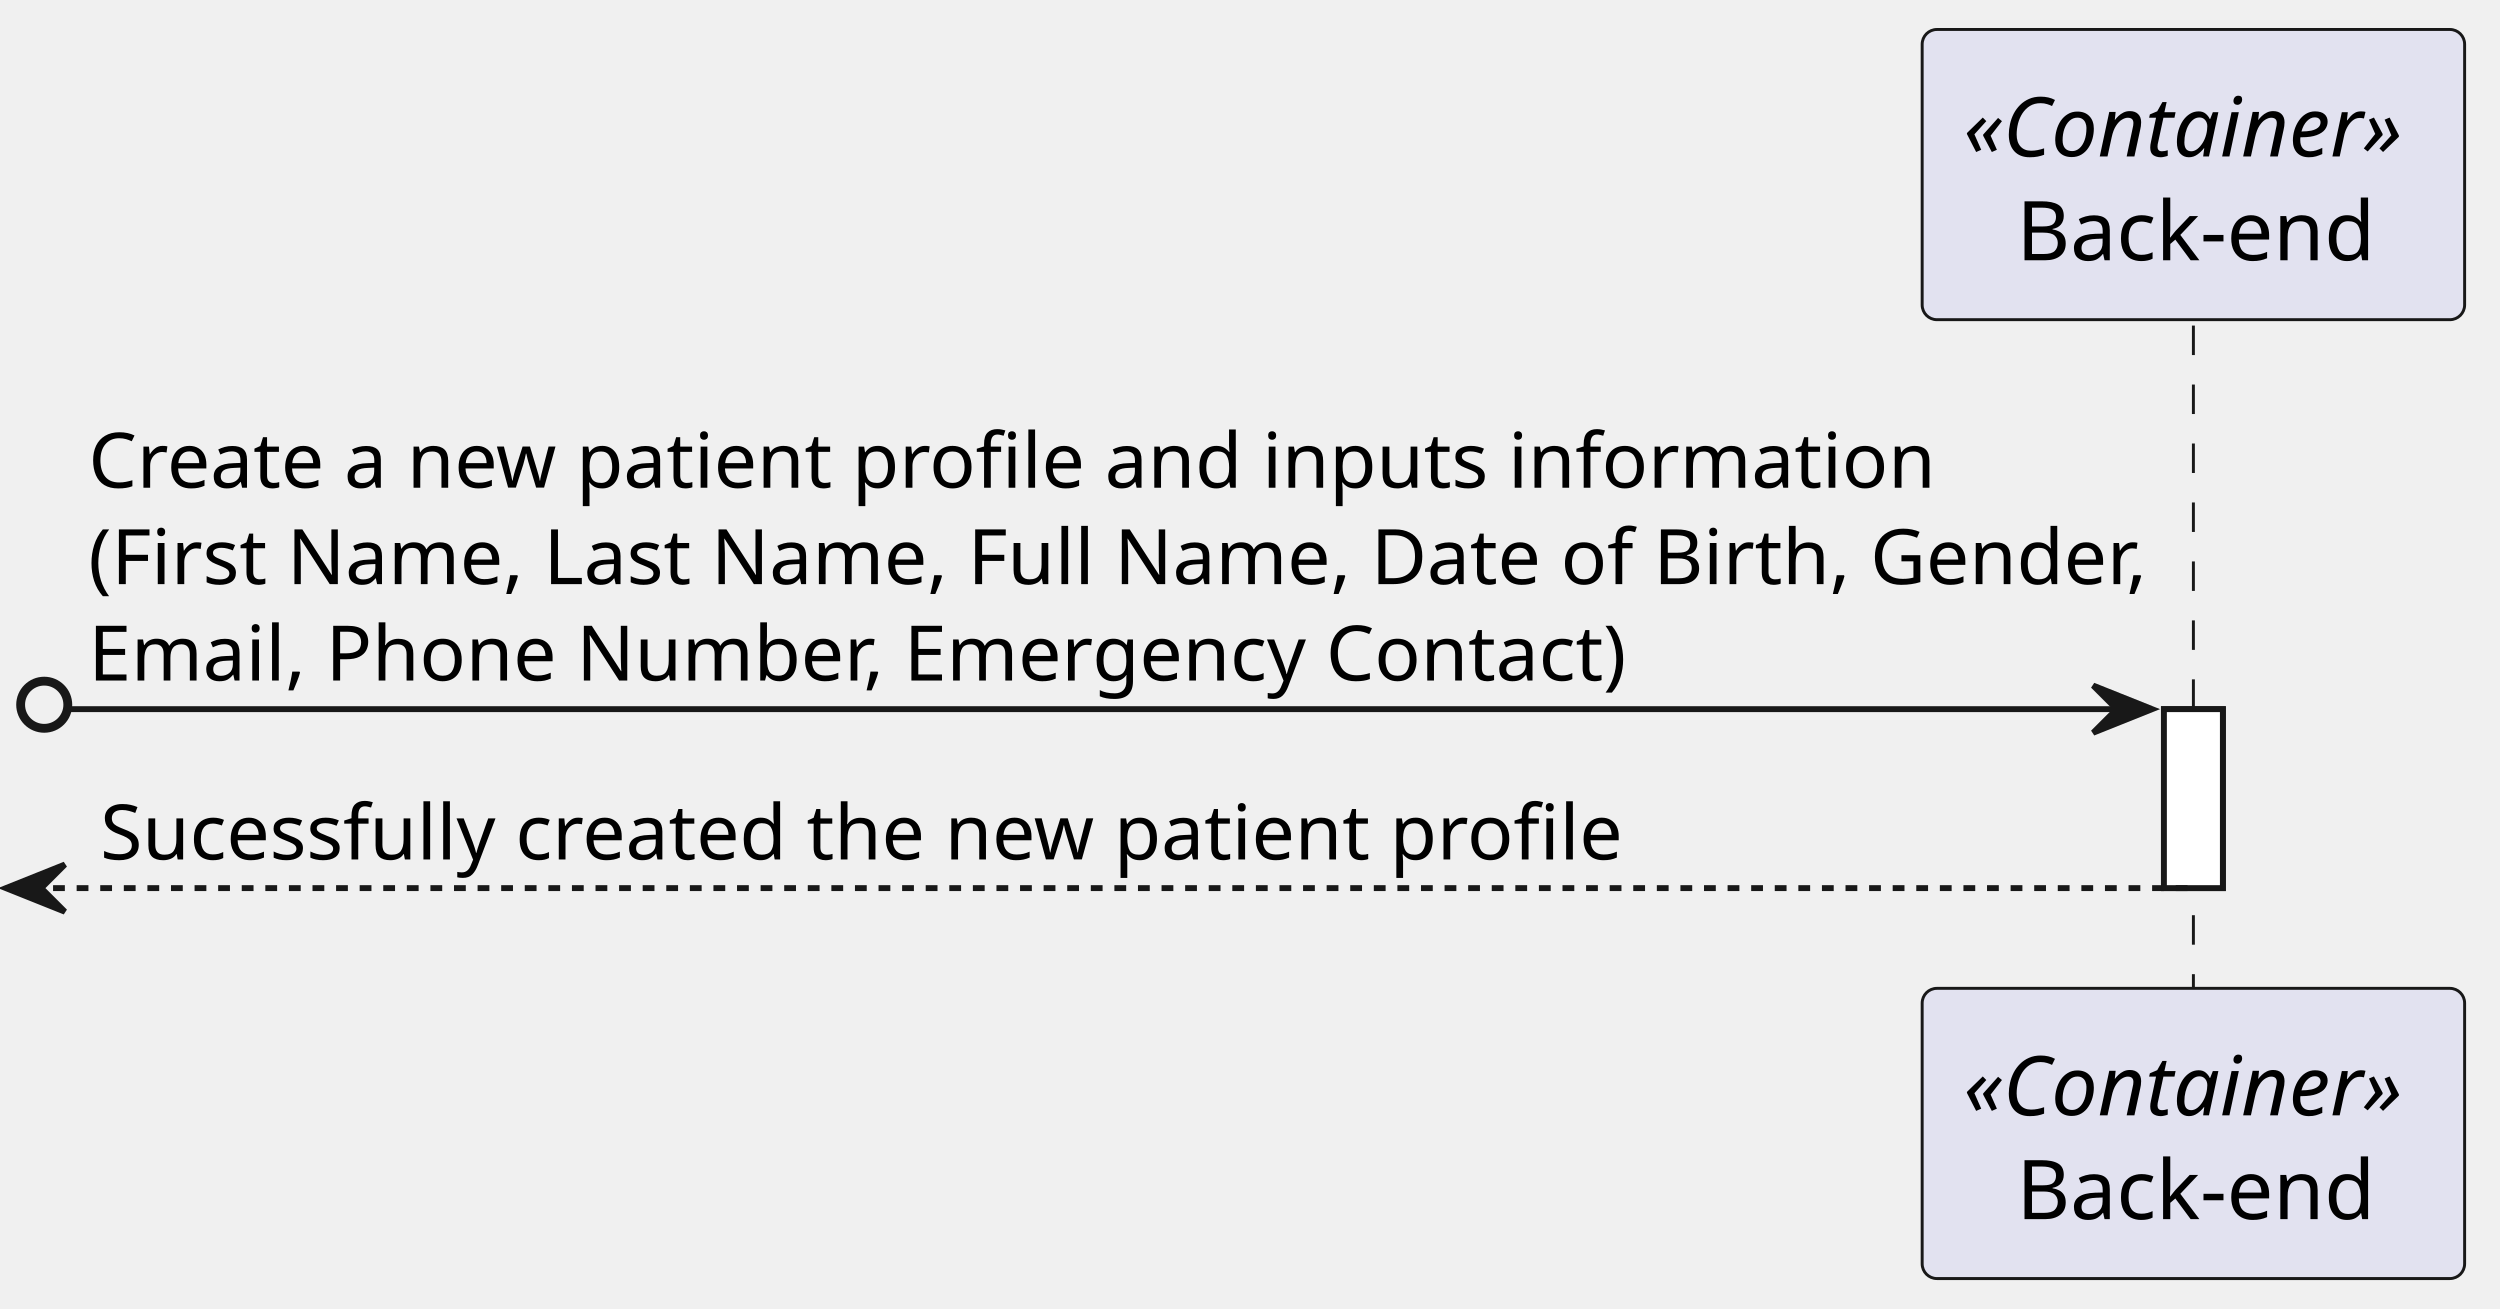
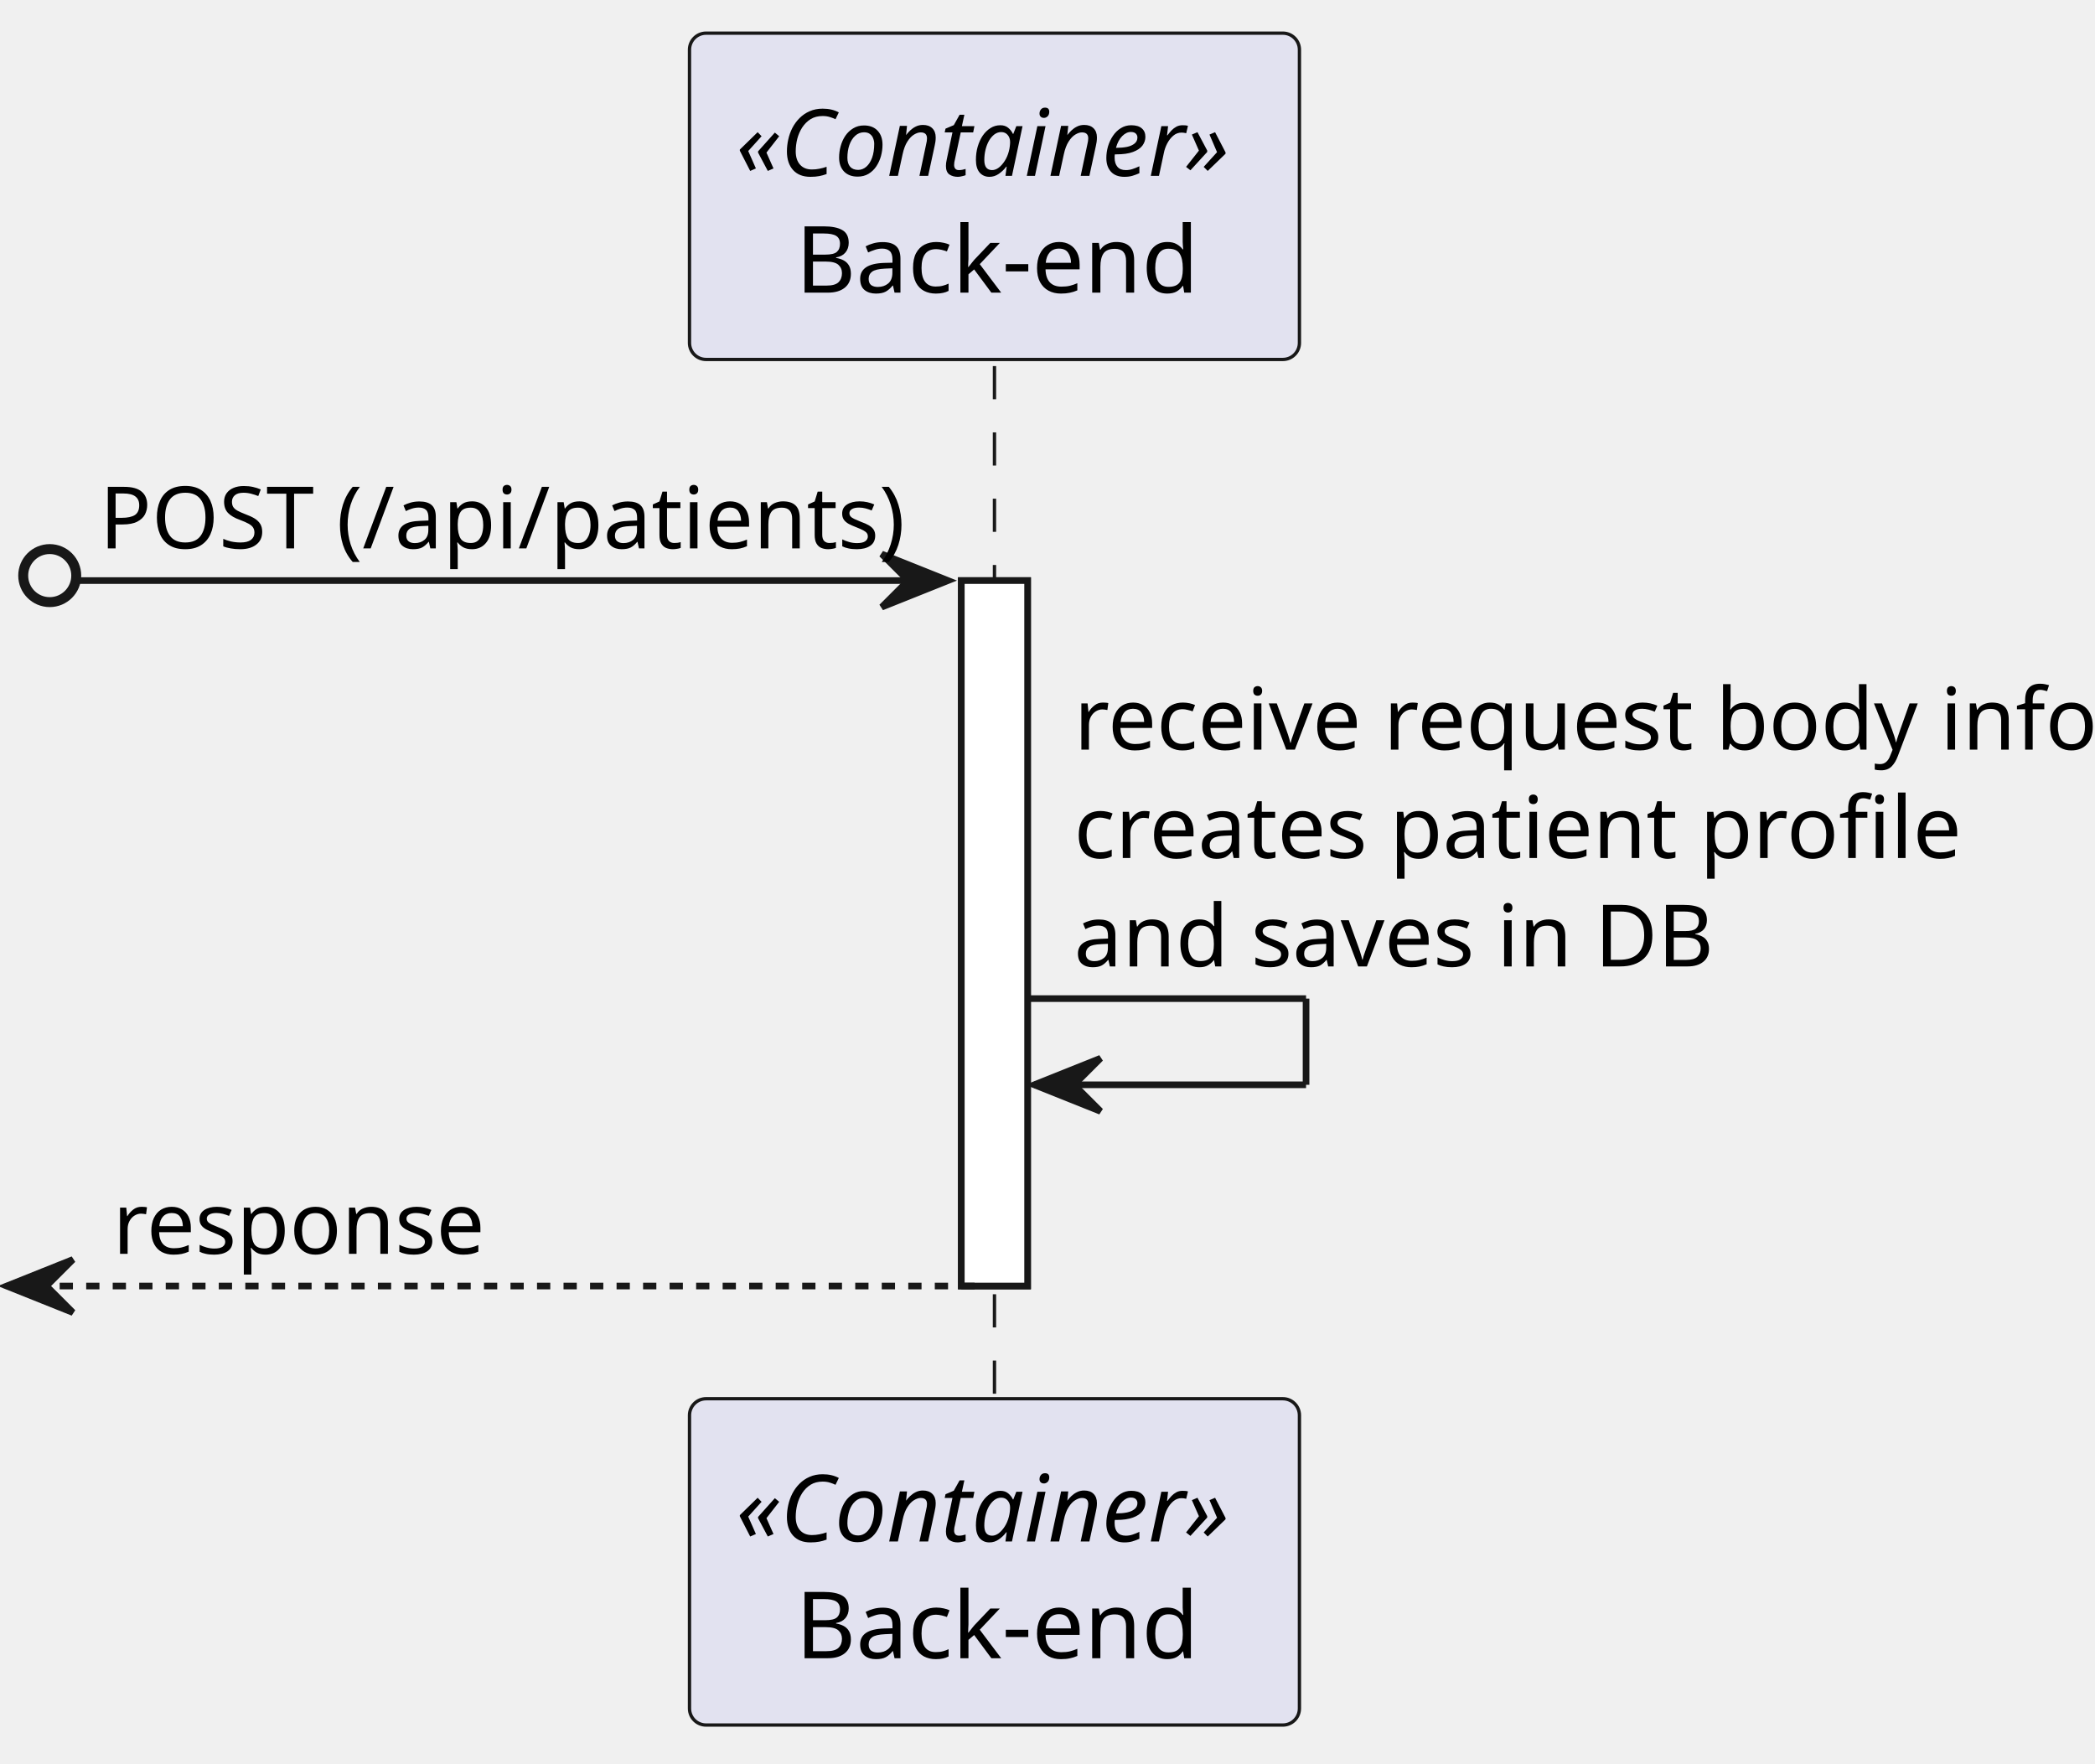
- <svg xmlns="http://www.w3.org/2000/svg" contentStyleType="text/css" height="222px" preserveAspectRatio="none" style="width:424px;height:222px;background:#FFFFFF;" version="1.1" viewBox="0 0 424 222" width="424px" zoomAndPan="magnify">
+ <svg xmlns="http://www.w3.org/2000/svg" contentStyleType="text/css" height="266px" preserveAspectRatio="none" style="width:316px;height:266px;background:#FFFFFF;" version="1.1" viewBox="0 0 316 266" width="316px" zoomAndPan="magnify">
  <defs />
  <g>
-     <rect fill="#FFFFFF" height="30.352" style="stroke:#181818;stroke-width:1.0;" width="10" x="367" y="120.273" />
-     <line style="stroke:#181818;stroke-width:0.5;stroke-dasharray:5.0,5.0;" x1="372" x2="372" y1="55.219" y2="168.625" />
-     <rect fill="#E2E2F0" height="49.219" rx="2.5" ry="2.5" style="stroke:#181818;stroke-width:0.5;" width="92" x="326" y="5" />
-     <text fill="#000000" font-family="sans-serif" font-size="14" font-style="italic" lengthAdjust="spacing" textLength="78" x="333" y="26.533">«Container»</text>
-     <text fill="#000000" font-family="sans-serif" font-size="14" lengthAdjust="spacing" textLength="60" x="342" y="44.143">Back-end</text>
-     <rect fill="#E2E2F0" height="49.219" rx="2.5" ry="2.5" style="stroke:#181818;stroke-width:0.5;" width="92" x="326" y="167.625" />
-     <text fill="#000000" font-family="sans-serif" font-size="14" font-style="italic" lengthAdjust="spacing" textLength="78" x="333" y="189.158">«Container»</text>
-     <text fill="#000000" font-family="sans-serif" font-size="14" lengthAdjust="spacing" textLength="60" x="342" y="206.768">Back-end</text>
-     <rect fill="#FFFFFF" height="30.352" style="stroke:#181818;stroke-width:1.0;" width="10" x="367" y="120.273" />
-     <ellipse cx="7.5" cy="119.523" fill="none" rx="4" ry="4" style="stroke:#181818;stroke-width:1.5;" />
-     <polygon fill="#181818" points="355,116.273,365,120.273,355,124.273,359,120.273" style="stroke:#181818;stroke-width:1.0;" />
-     <line style="stroke:#181818;stroke-width:1.0;" x1="12" x2="361" y1="120.273" y2="120.273" />
-     <text fill="#000000" font-family="sans-serif" font-size="13" lengthAdjust="spacing" textLength="288" x="15" y="82.714">Create a new patient profile and inputs information</text>
-     <text fill="#000000" font-family="sans-serif" font-size="13" lengthAdjust="spacing" textLength="340" x="15" y="99.065">(First Name, Last Name, Full Name, Date of Birth, Gender,</text>
-     <text fill="#000000" font-family="sans-serif" font-size="13" lengthAdjust="spacing" textLength="254" x="15" y="115.417">Email, Phone Number, Emergency Contact)</text>
-     <polygon fill="#181818" points="11,146.625,1,150.625,11,154.625,7,150.625" style="stroke:#181818;stroke-width:1.0;" />
-     <line style="stroke:#181818;stroke-width:1.0;stroke-dasharray:2.0,2.0;" x1="5" x2="371" y1="150.625" y2="150.625" />
-     <text fill="#000000" font-family="sans-serif" font-size="13" lengthAdjust="spacing" textLength="244" x="17" y="145.769">Sucessfully created the new patient profile</text>
+     <rect fill="#FFFFFF" height="106.406" style="stroke:#181818;stroke-width:1.0;" width="10" x="145" y="87.57" />
+     <line style="stroke:#181818;stroke-width:0.5;stroke-dasharray:5.0,5.0;" x1="150" x2="150" y1="55.219" y2="211.977" />
+     <rect fill="#E2E2F0" height="49.219" rx="2.5" ry="2.5" style="stroke:#181818;stroke-width:0.5;" width="92" x="104" y="5" />
+     <text fill="#000000" font-family="sans-serif" font-size="14" font-style="italic" lengthAdjust="spacing" textLength="78" x="111" y="26.533">«Container»</text>
+     <text fill="#000000" font-family="sans-serif" font-size="14" lengthAdjust="spacing" textLength="60" x="120" y="44.143">Back-end</text>
+     <rect fill="#E2E2F0" height="49.219" rx="2.5" ry="2.5" style="stroke:#181818;stroke-width:0.5;" width="92" x="104" y="210.977" />
+     <text fill="#000000" font-family="sans-serif" font-size="14" font-style="italic" lengthAdjust="spacing" textLength="78" x="111" y="232.51">«Container»</text>
+     <text fill="#000000" font-family="sans-serif" font-size="14" lengthAdjust="spacing" textLength="60" x="120" y="250.119">Back-end</text>
+     <rect fill="#FFFFFF" height="106.406" style="stroke:#181818;stroke-width:1.0;" width="10" x="145" y="87.57" />
+     <ellipse cx="7.5" cy="86.82" fill="none" rx="4" ry="4" style="stroke:#181818;stroke-width:1.5;" />
+     <polygon fill="#181818" points="133,83.57,143,87.57,133,91.57,137,87.57" style="stroke:#181818;stroke-width:1.0;" />
+     <line style="stroke:#181818;stroke-width:1.0;" x1="12" x2="139" y1="87.57" y2="87.57" />
+     <text fill="#000000" font-family="sans-serif" font-size="13" lengthAdjust="spacing" textLength="118" x="15" y="82.714">POST (/api/patients)</text>
+     <line style="stroke:#181818;stroke-width:1.0;" x1="155" x2="197" y1="150.625" y2="150.625" />
+     <line style="stroke:#181818;stroke-width:1.0;" x1="197" x2="197" y1="150.625" y2="163.625" />
+     <line style="stroke:#181818;stroke-width:1.0;" x1="156" x2="197" y1="163.625" y2="163.625" />
+     <polygon fill="#181818" points="166,159.625,156,163.625,166,167.625,162,163.625" style="stroke:#181818;stroke-width:1.0;" />
+     <text fill="#000000" font-family="sans-serif" font-size="13" lengthAdjust="spacing" textLength="147" x="162" y="113.065">receive request body info,</text>
+     <text fill="#000000" font-family="sans-serif" font-size="13" lengthAdjust="spacing" textLength="124" x="162" y="129.417">creates patient profile</text>
+     <text fill="#000000" font-family="sans-serif" font-size="13" lengthAdjust="spacing" textLength="94" x="162" y="145.769">and saves in DB</text>
+     <polygon fill="#181818" points="11,189.977,1,193.977,11,197.977,7,193.977" style="stroke:#181818;stroke-width:1.0;" />
+     <line style="stroke:#181818;stroke-width:1.0;stroke-dasharray:2.0,2.0;" x1="5" x2="149" y1="193.977" y2="193.977" />
+     <text fill="#000000" font-family="sans-serif" font-size="13" lengthAdjust="spacing" textLength="53" x="17" y="189.12">response</text>
  </g>
</svg>
